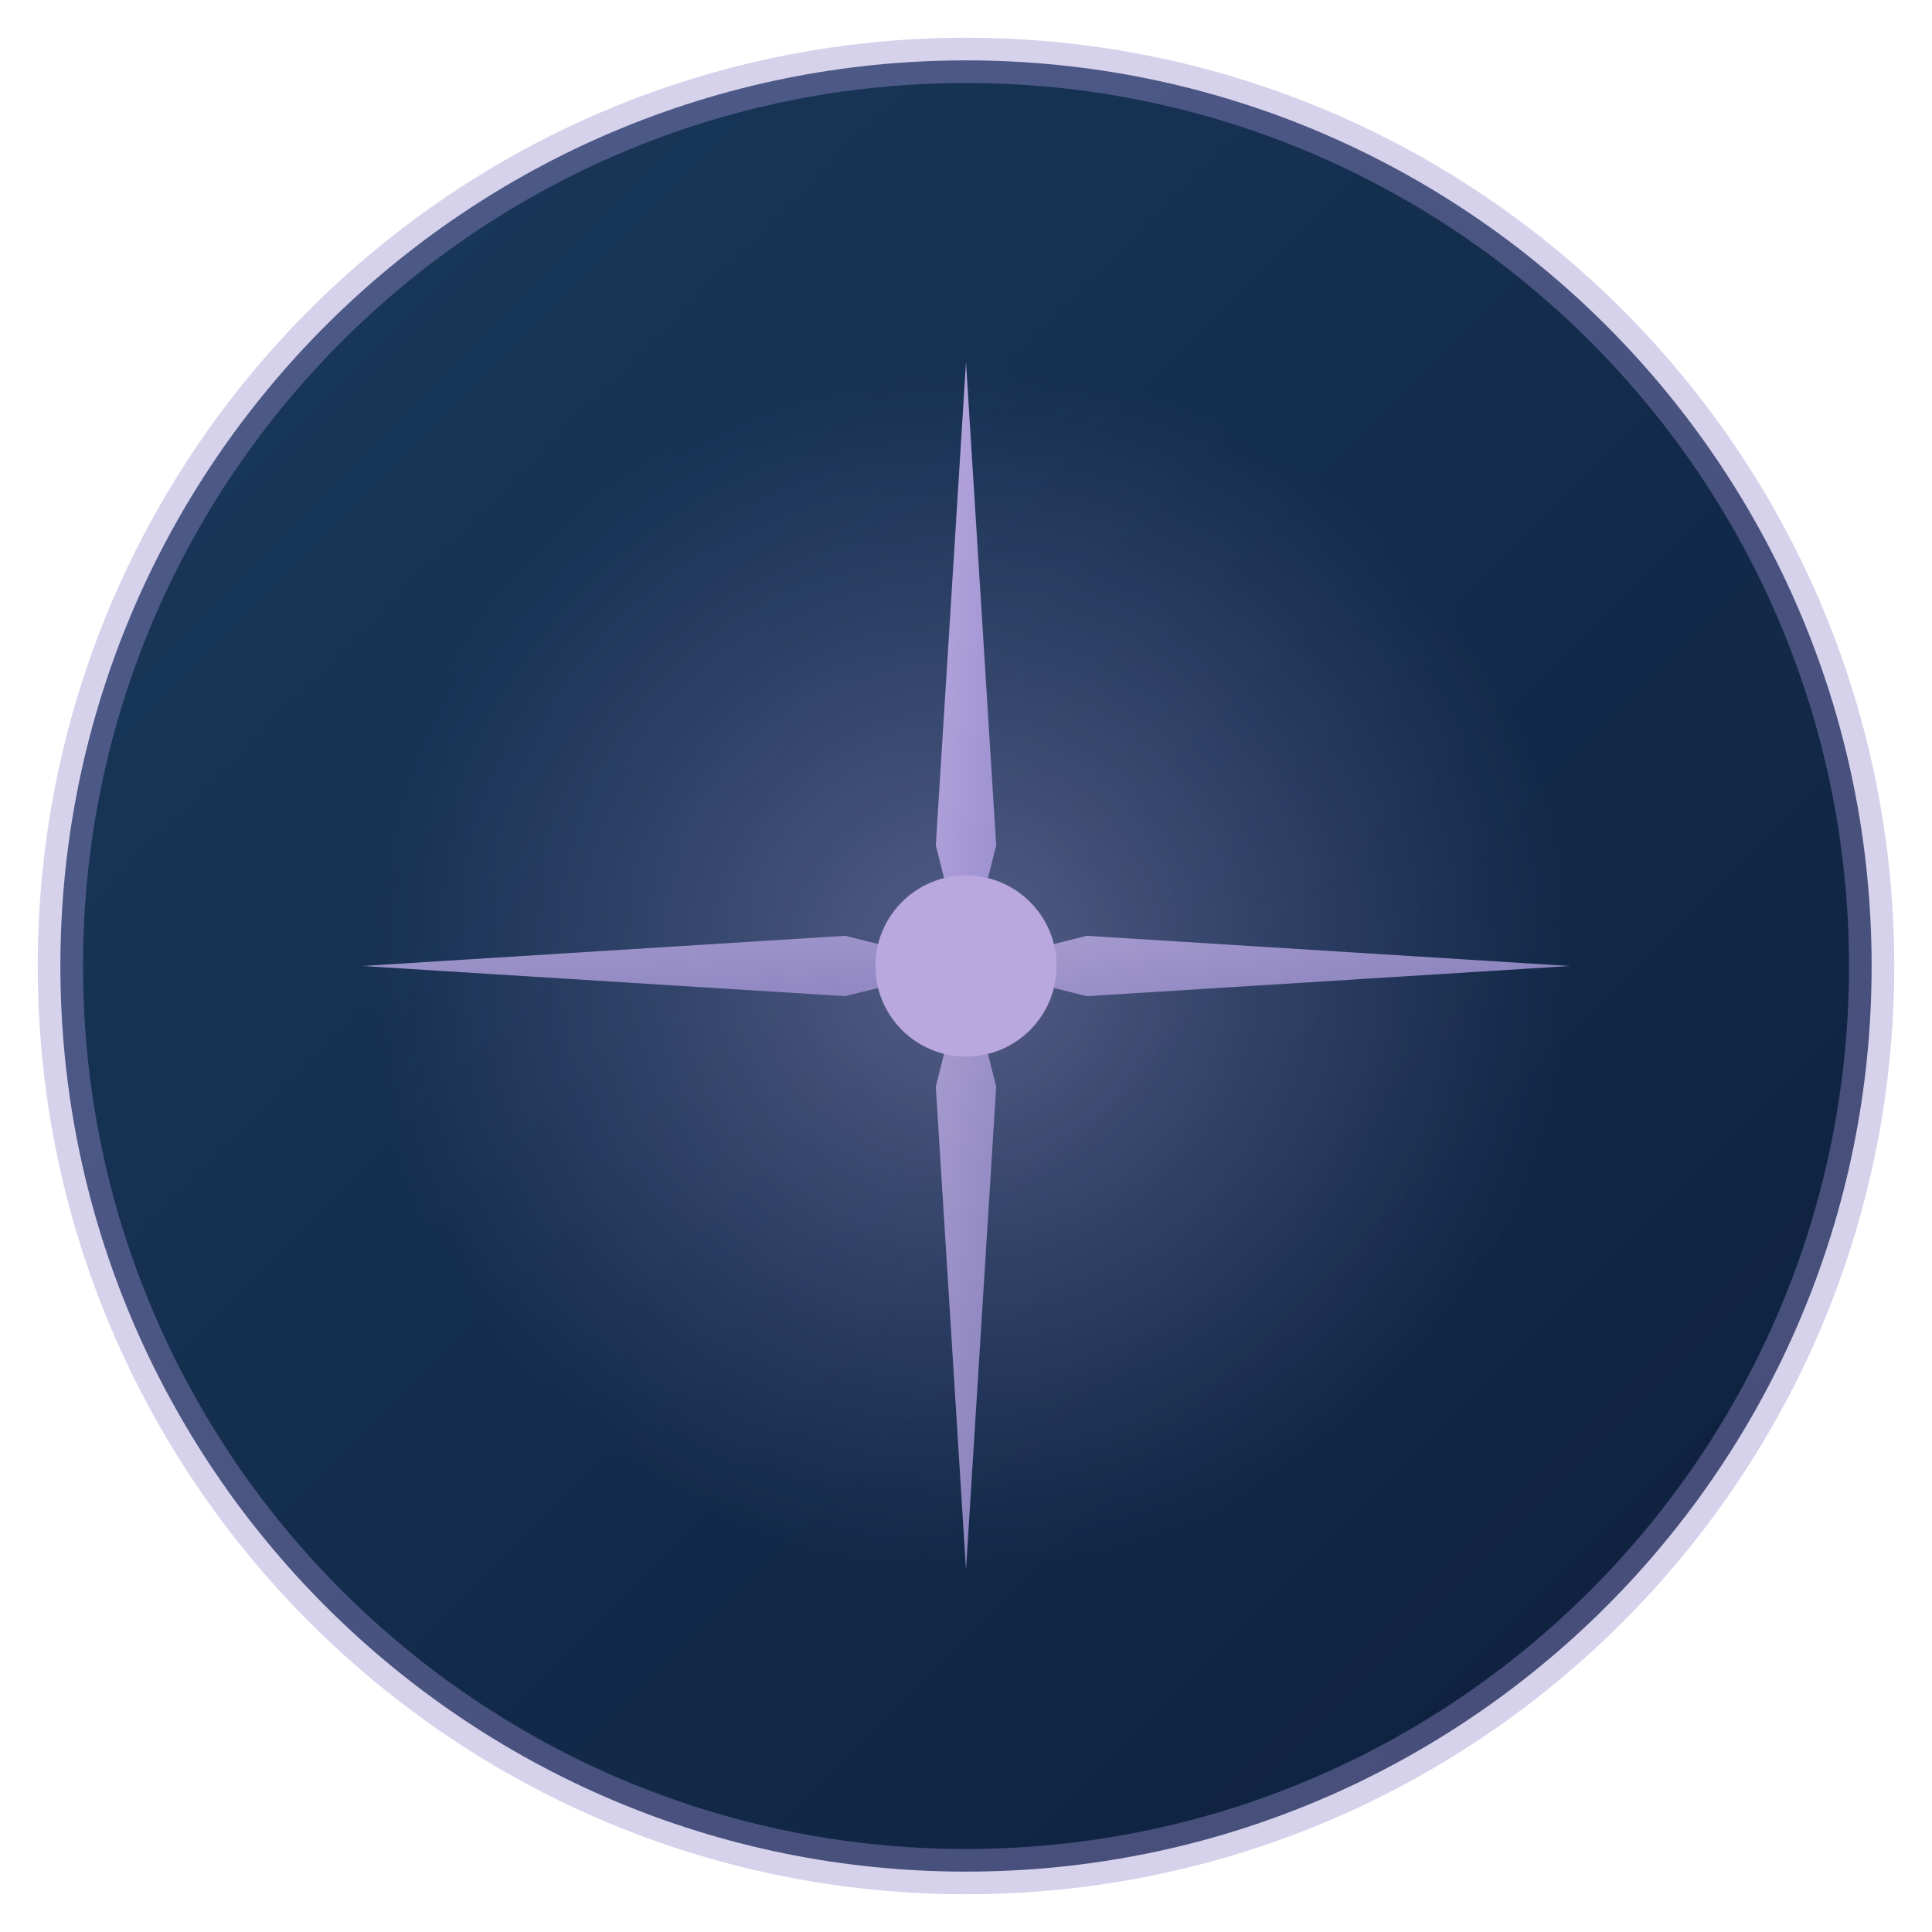
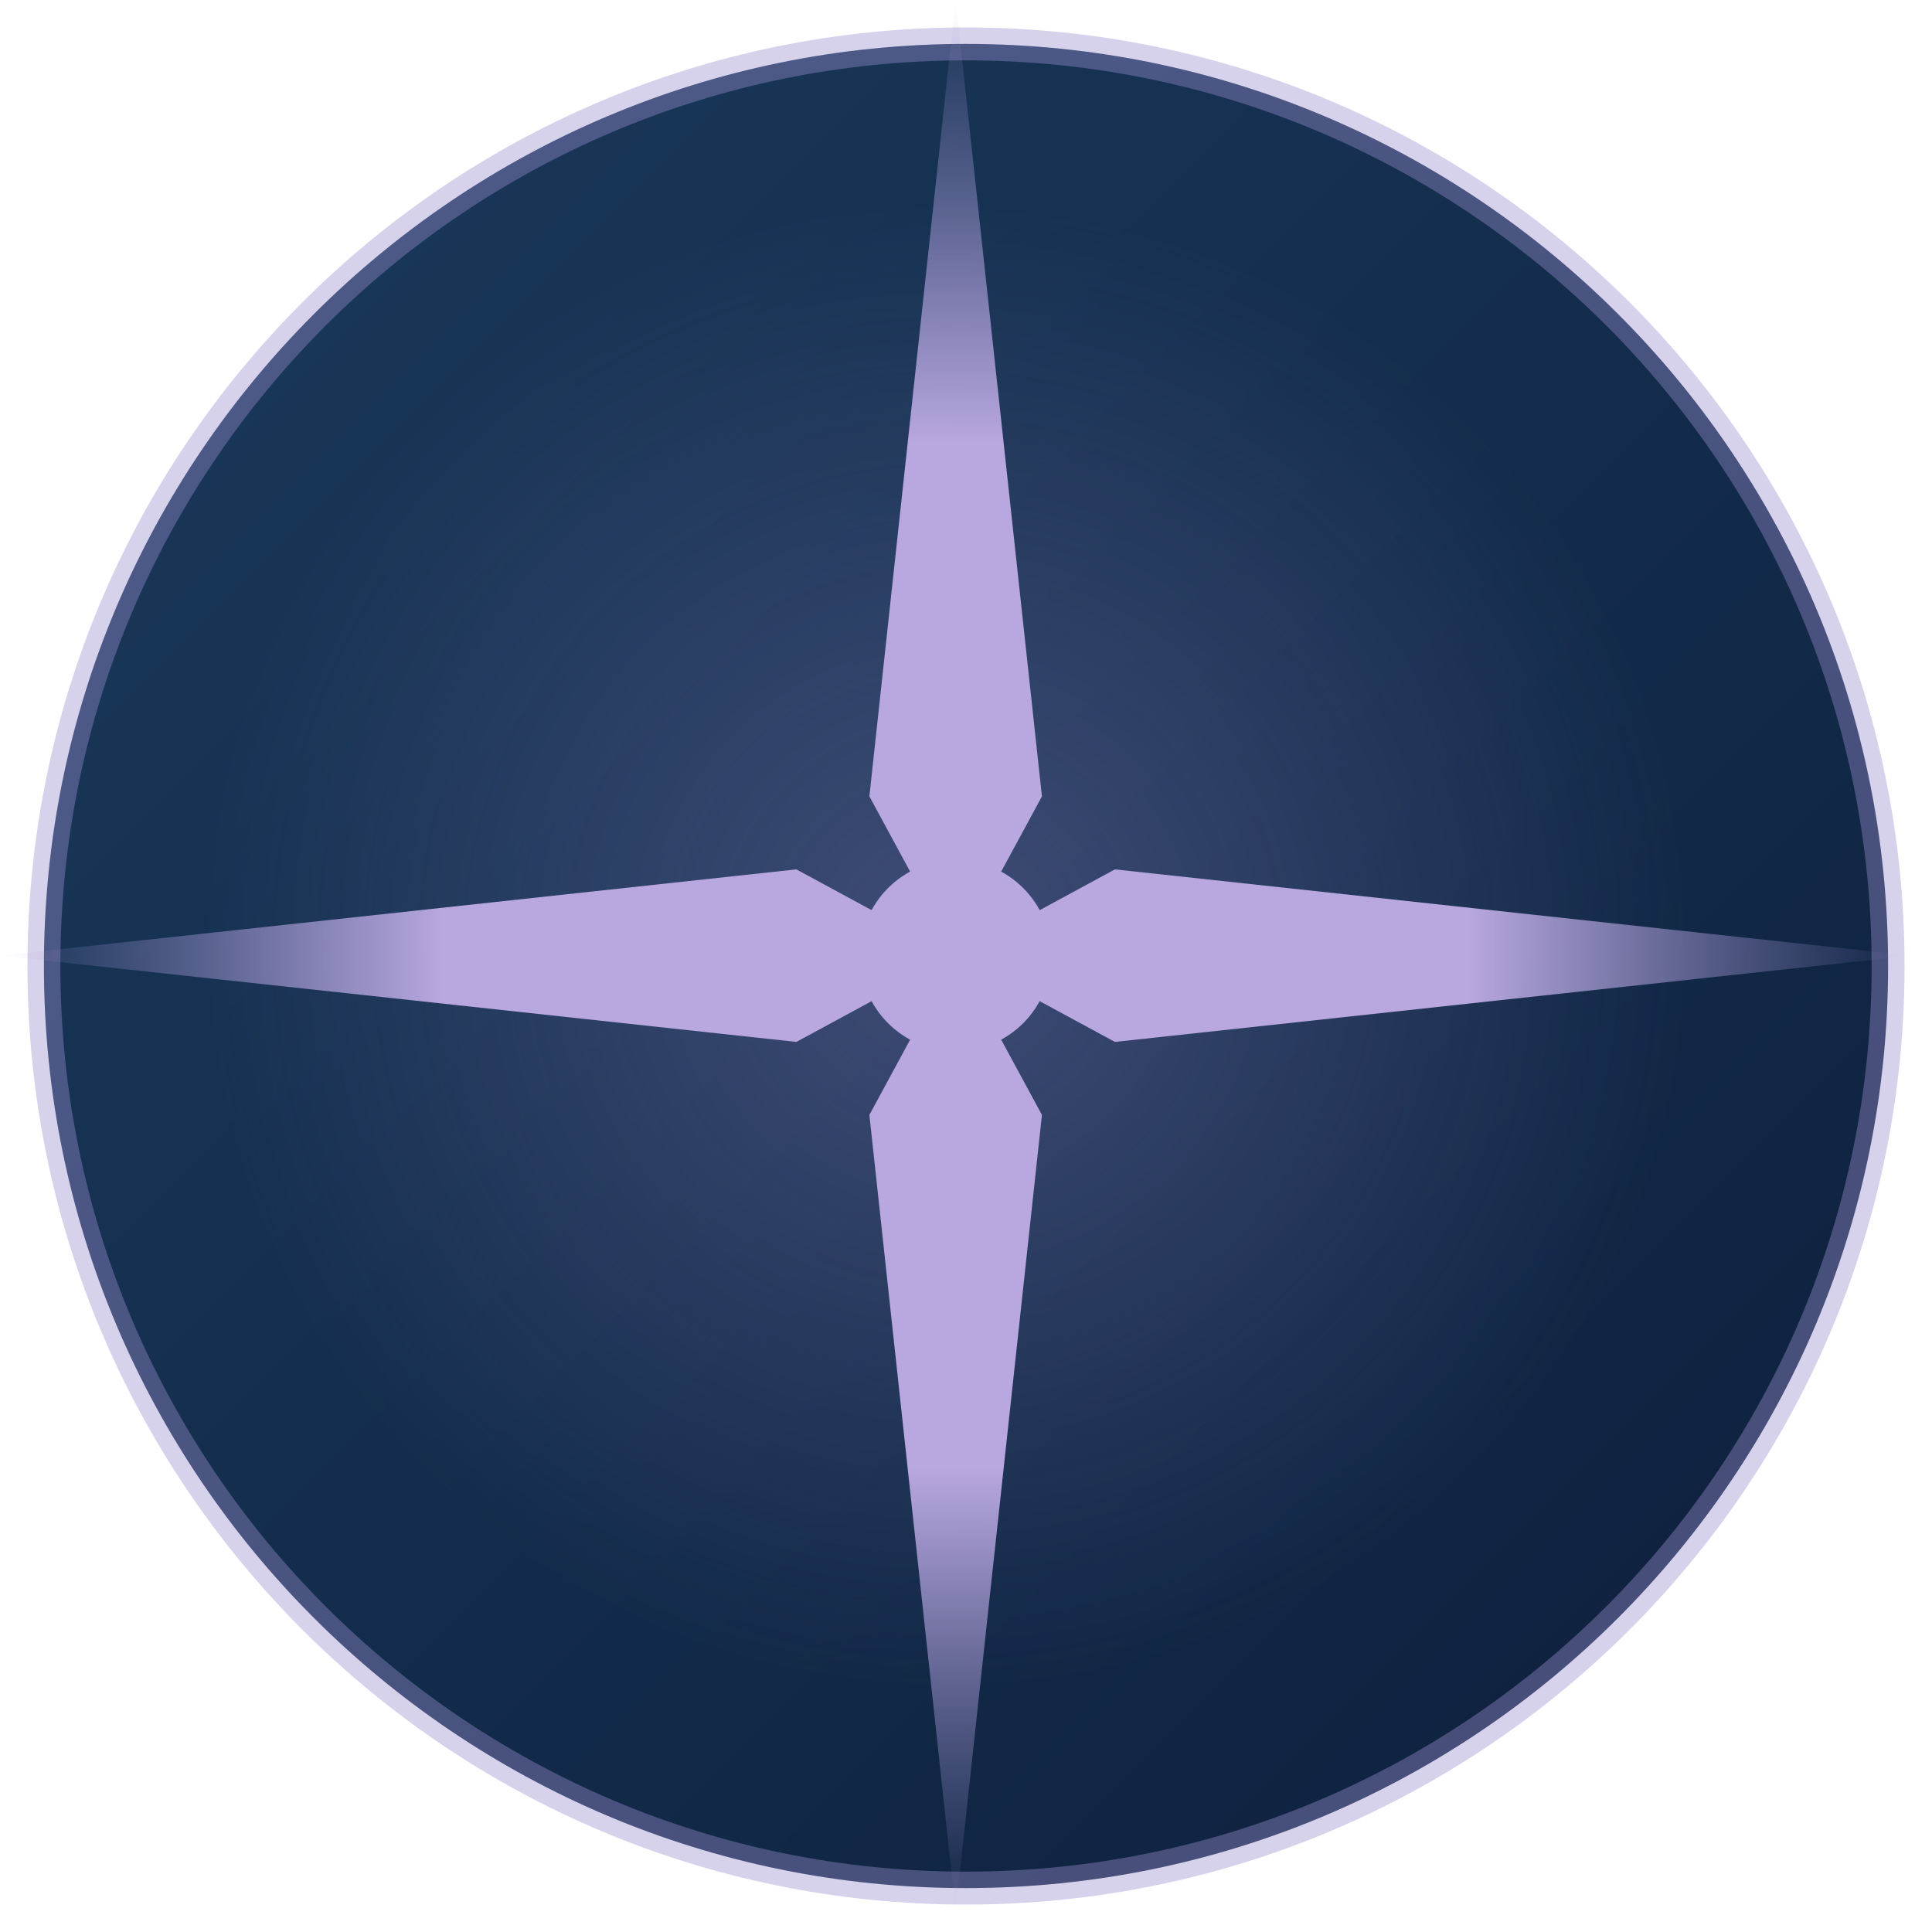
- <svg xmlns="http://www.w3.org/2000/svg" viewBox="0 0 64 64">
+ <svg xmlns="http://www.w3.org/2000/svg" width="64" height="64" viewBox="0 0 88 88" fill="none">
  <defs>
    <linearGradient id="polarBg" x1="0%" y1="0%" x2="100%" y2="100%">
      <stop offset="0%" style="stop-color:#1a3a5c" />
      <stop offset="100%" style="stop-color:#0d1f3c" />
    </linearGradient>
-     <linearGradient id="polarAccent" x1="0%" y1="0%" x2="100%" y2="100%">
-       <stop offset="0%" style="stop-color:#B8A8DF" />
-       <stop offset="100%" style="stop-color:#9B8FCF" />
+     <radialGradient id="polarGlow" cx="0" cy="0" r="1" gradientUnits="userSpaceOnUse" gradientTransform="translate(43.1475 43.1469) rotate(90) scale(33.9014)">
+       <stop stop-color="#9B8FCF" stop-opacity="0.32" />
+       <stop offset="1" stop-color="#9B8FCF" stop-opacity="0" />
+     </radialGradient>
+     <linearGradient id="polarLeft" x1="0" y1="43.529" x2="43.529" y2="43.529" gradientUnits="userSpaceOnUse">
+       <stop stop-color="#9B8FCF" stop-opacity="0" />
+       <stop offset="0.464" stop-color="#B8A8DF" />
    </linearGradient>
-     <radialGradient id="polarGlow" cx="50%" cy="50%" r="50%">
-       <stop offset="0%" style="stop-color:#B8A8DF;stop-opacity:0.4" />
-       <stop offset="100%" style="stop-color:#9B8FCF;stop-opacity:0" />
-     </radialGradient>
+     <linearGradient id="polarRight" x1="87.057" y1="43.529" x2="43.529" y2="43.529" gradientUnits="userSpaceOnUse">
+       <stop stop-color="#9B8FCF" stop-opacity="0" />
+       <stop offset="0.464" stop-color="#B8A8DF" />
+     </linearGradient>
+     <linearGradient id="polarTop" x1="43.529" y1="0" x2="43.529" y2="43.528" gradientUnits="userSpaceOnUse">
+       <stop stop-color="#9B8FCF" stop-opacity="0" />
+       <stop offset="0.464" stop-color="#B8A8DF" />
+     </linearGradient>
+     <linearGradient id="polarBottom" x1="43.529" y1="87.056" x2="43.529" y2="43.528" gradientUnits="userSpaceOnUse">
+       <stop stop-color="#9B8FCF" stop-opacity="0" />
+       <stop offset="0.464" stop-color="#B8A8DF" />
+     </linearGradient>
  </defs>
-   <circle cx="32" cy="32" r="30" fill="url(#polarBg)" stroke="#9B8FCF" stroke-width="1.5" stroke-opacity="0.4" />
-   <circle cx="32" cy="32" r="20" fill="url(#polarGlow)" />
-   <polygon points="32,12 33,28 32,32 31,28" fill="url(#polarAccent)" />
-   <polygon points="32,52 31,36 32,32 33,36" fill="url(#polarAccent)" fill-opacity="0.85" />
-   <polygon points="12,32 28,31 32,32 28,33" fill="url(#polarAccent)" fill-opacity="0.85" />
-   <polygon points="52,32 36,33 32,32 36,31" fill="url(#polarAccent)" fill-opacity="0.85" />
-   <polygon points="18,18 27,27 32,32 29,29" fill="url(#polarAccent)" fill-opacity="0.6" />
-   <polygon points="46,18 37,27 32,32 35,29" fill="url(#polarAccent)" fill-opacity="0.6" />
-   <polygon points="18,46 27,37 32,32 29,35" fill="url(#polarAccent)" fill-opacity="0.6" />
-   <polygon points="46,46 37,37 32,32 35,35" fill="url(#polarAccent)" fill-opacity="0.6" />
-   <circle cx="32" cy="32" r="3" fill="#B8A8DF" />
+   <circle cx="44" cy="44" r="42" fill="url(#polarBg)" stroke="#9B8FCF" stroke-width="1.5" stroke-opacity="0.4" />
+   <path d="M43.148 77.048C61.871 77.048 77.049 61.87 77.049 43.147C77.049 24.424 61.871 9.245 43.148 9.245C24.424 9.245 9.246 24.424 9.246 43.147C9.246 61.87 24.424 77.048 43.148 77.048Z" fill="url(#polarGlow)" />
+   <path d="M0 43.529L36.274 39.599L43.528 43.529L36.274 47.458L0 43.529Z" fill="url(#polarLeft)" />
+   <path d="M87.057 43.529L50.783 39.599L43.529 43.529L50.783 47.458L87.057 43.529Z" fill="url(#polarRight)" />
+   <path d="M43.529 0L47.459 36.274L43.529 43.528L39.599 36.274L43.529 0Z" fill="url(#polarTop)" />
+   <path d="M43.529 87.056L47.459 50.783L43.529 43.528L39.599 50.783L43.529 87.056Z" fill="url(#polarBottom)" />
+   <path d="M43.528 47.881C45.932 47.881 47.881 45.932 47.881 43.528C47.881 41.124 45.932 39.175 43.528 39.175C41.124 39.175 39.175 41.124 39.175 43.528C39.175 45.932 41.124 47.881 43.528 47.881Z" fill="#B8A8DF" />
</svg>
